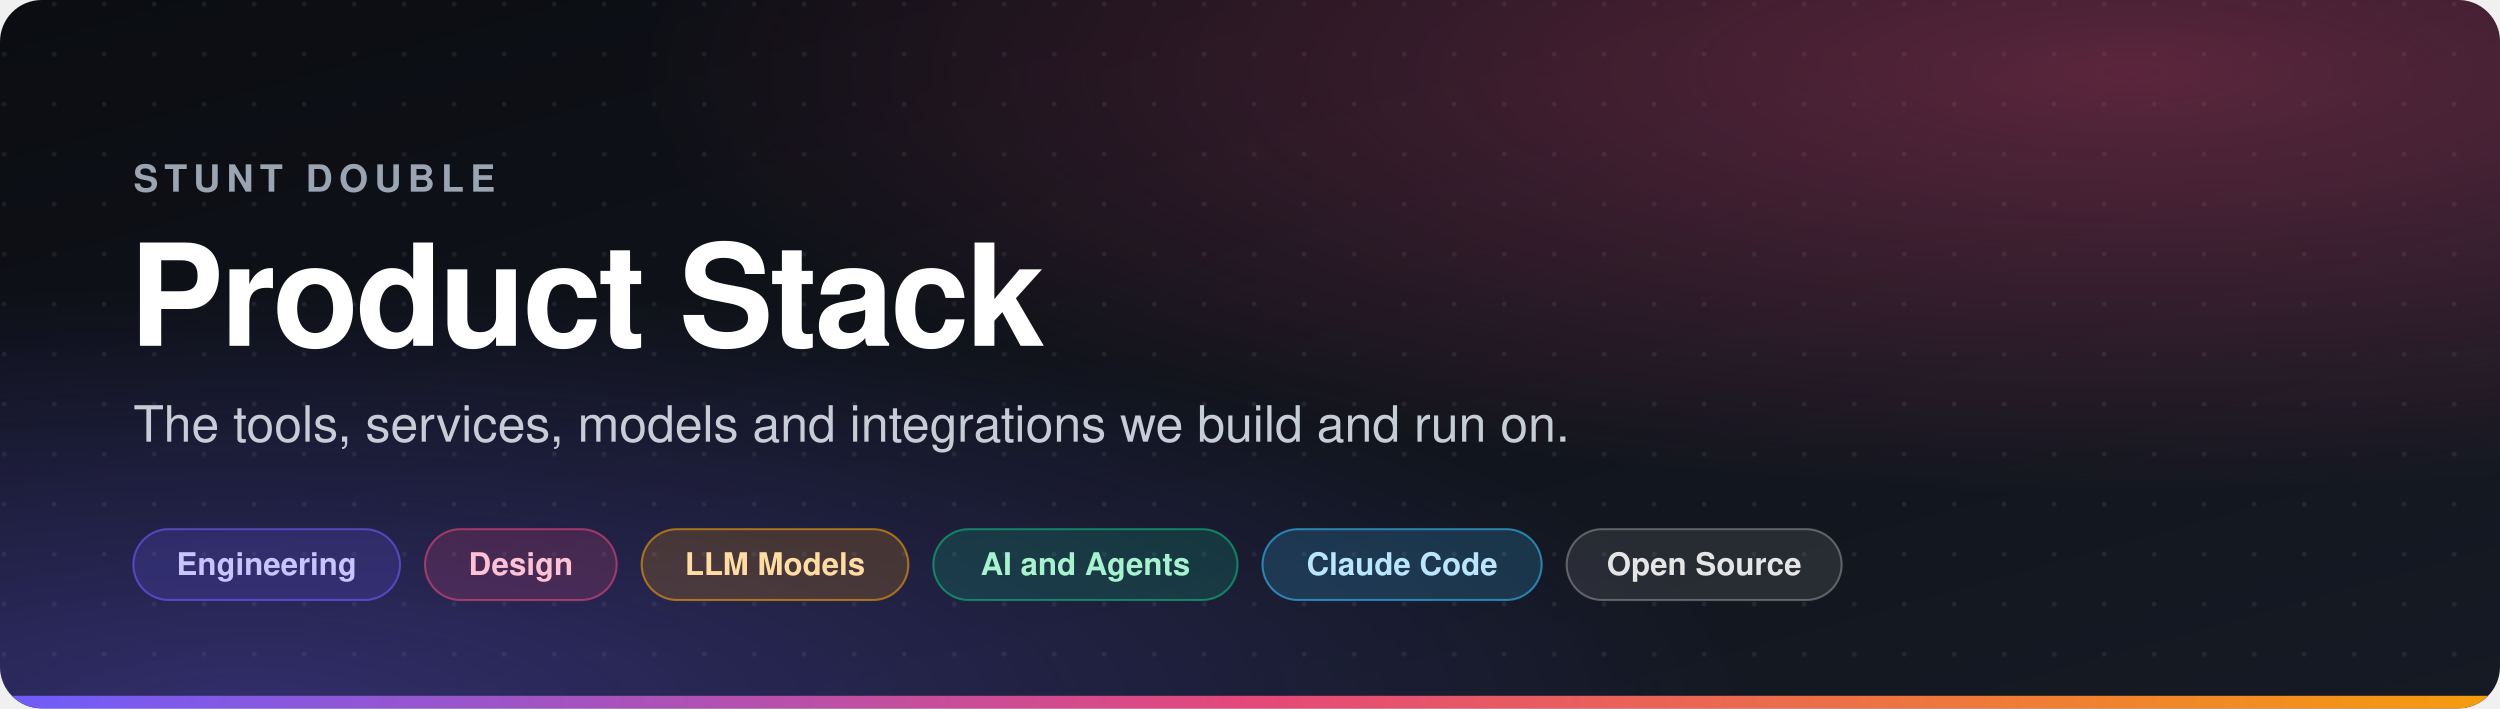
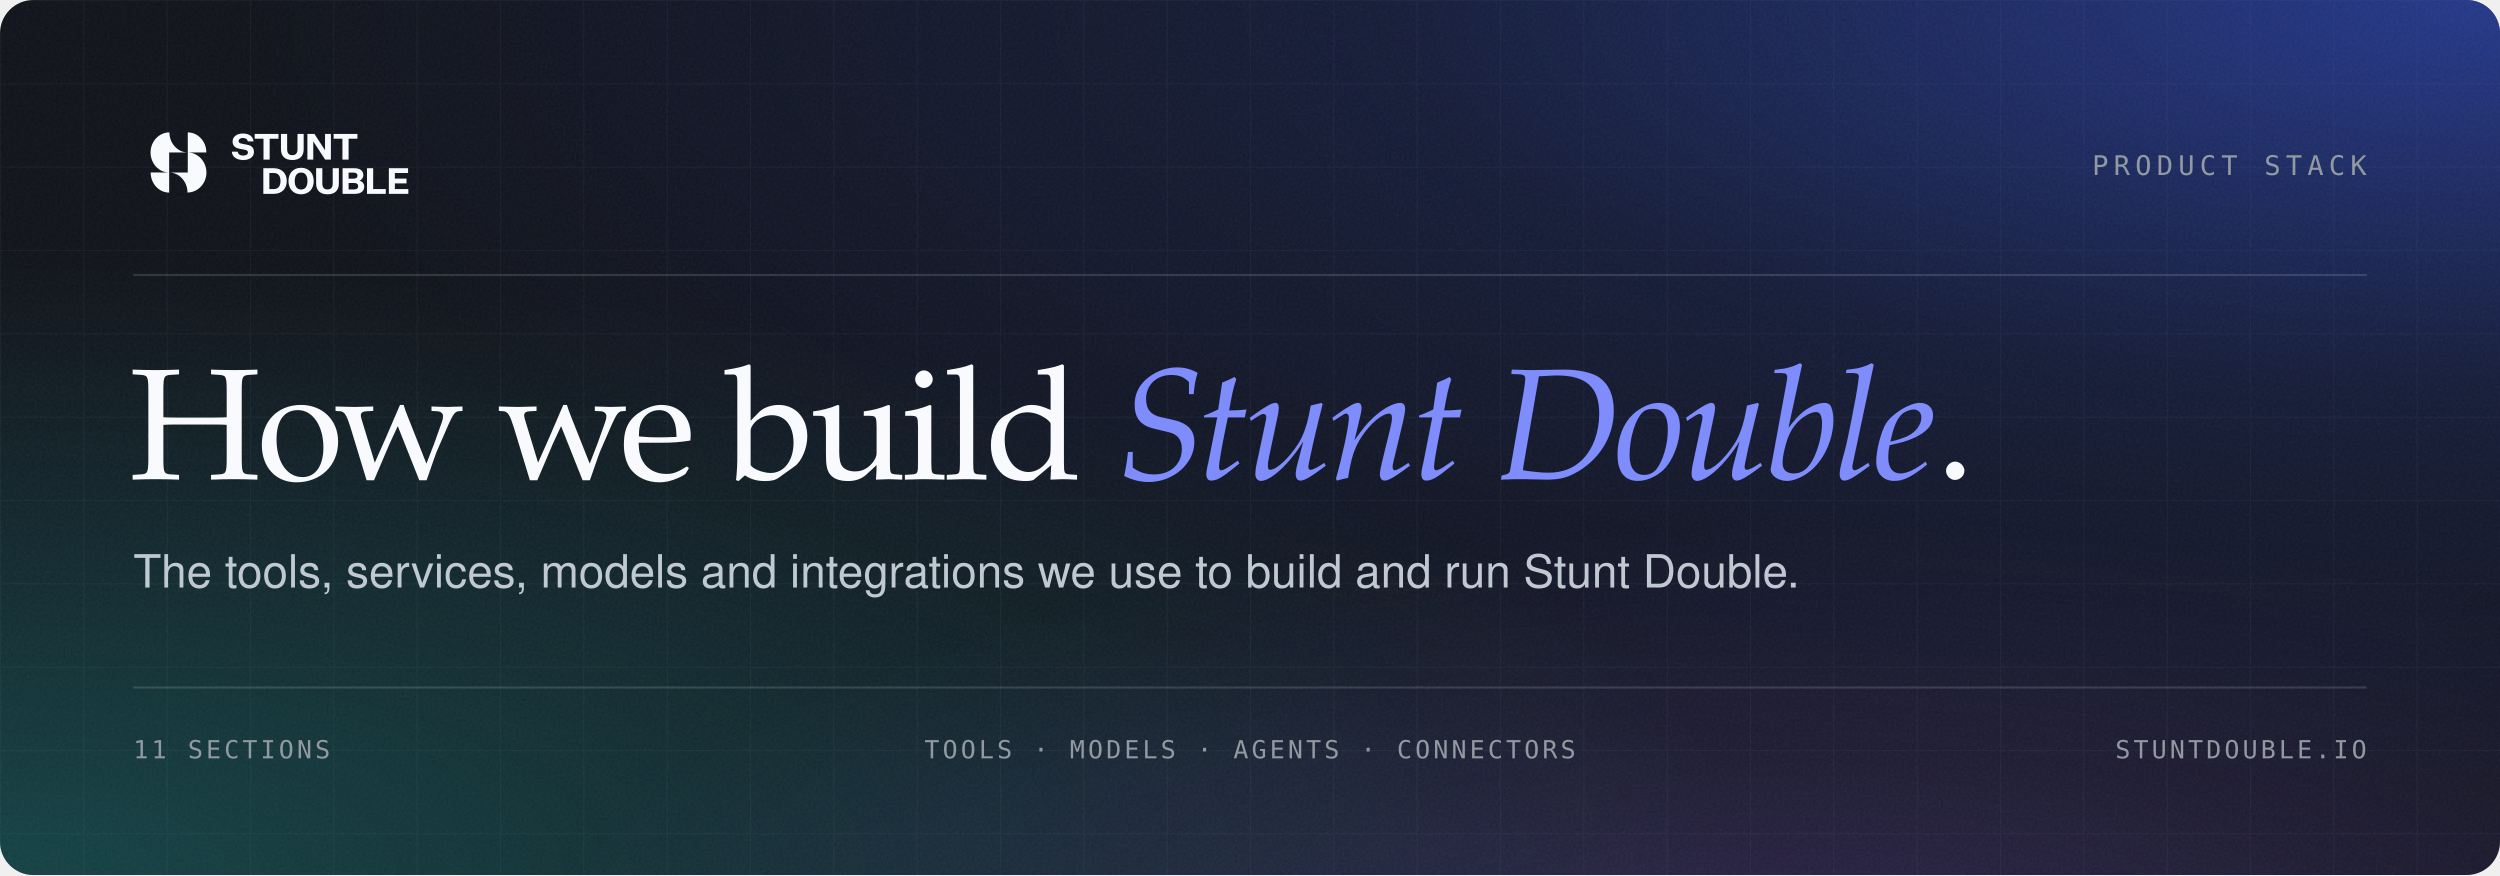
- <svg xmlns="http://www.w3.org/2000/svg" width="1200" height="340" viewBox="0 0 1200 340" role="img" aria-label="Product Stack: the tools, services and AI tooling behind Stunt Double">
+ <svg xmlns="http://www.w3.org/2000/svg" width="1200" height="420" viewBox="0 0 1200 420" role="img" aria-label="Stunt Double Product Stack">
  <defs>
-     <linearGradient id="bg" x1="0" y1="0" x2="1" y2="1">
-       <stop offset="0" stop-color="#0b0d12" />
-       <stop offset="1" stop-color="#151a24" />
-     </linearGradient>
-     <radialGradient id="glowA" cx="0.85" cy="0.1" r="0.6">
-       <stop offset="0" stop-color="#e5487a" stop-opacity="0.35" />
-       <stop offset="1" stop-color="#e5487a" stop-opacity="0" />
+     <radialGradient id="lampArc" cx="1" cy="0" r="0.9">
+       <stop offset="0" stop-color="#3555E5" stop-opacity="0.55" />
+       <stop offset="0.5" stop-color="#3555E5" stop-opacity="0.14" />
+       <stop offset="1" stop-color="#3555E5" stop-opacity="0" />
    </radialGradient>
-     <radialGradient id="glowB" cx="0.1" cy="1" r="0.6">
-       <stop offset="0" stop-color="#6d5dfc" stop-opacity="0.35" />
-       <stop offset="1" stop-color="#6d5dfc" stop-opacity="0" />
+     <radialGradient id="lampTeal" cx="0" cy="1" r="0.7">
+       <stop offset="0" stop-color="#20BCB2" stop-opacity="0.28" />
+       <stop offset="1" stop-color="#20BCB2" stop-opacity="0" />
    </radialGradient>
-     <pattern id="dots" width="24" height="24" patternUnits="userSpaceOnUse">
-       <circle cx="2" cy="2" r="1.2" fill="#ffffff" fill-opacity="0.07" />
+     <radialGradient id="lampViolet" cx="0.72" cy="1.1" r="0.5">
+       <stop offset="0" stop-color="#9265EF" stop-opacity="0.22" />
+       <stop offset="1" stop-color="#9265EF" stop-opacity="0" />
+     </radialGradient>
+     <filter id="grain" x="0" y="0" width="100%" height="100%">
+       <feTurbulence type="fractalNoise" baseFrequency="0.8" numOctaves="2" stitchTiles="stitch" />
+       <feColorMatrix values="0 0 0 0 1  0 0 0 0 1  0 0 0 0 1  0 0 0 0.9 0" />
+     </filter>
+     <pattern id="grid" width="40" height="40" patternUnits="userSpaceOnUse">
+       <path d="M40 0H0V40" fill="none" stroke="#F8FAFD" stroke-opacity="0.04" />
    </pattern>
-     <linearGradient id="accent" x1="0" y1="0" x2="1" y2="0">
-       <stop offset="0" stop-color="#6d5dfc" />
-       <stop offset="0.5" stop-color="#e5487a" />
-       <stop offset="1" stop-color="#f59e0b" />
-     </linearGradient>
    <clipPath id="card">
-       <rect width="1200" height="340" rx="20" />
+       <rect width="1200" height="420" rx="16" />
    </clipPath>
  </defs>
  <g clip-path="url(#card)">
-     <rect width="1200" height="340" fill="url(#bg)" />
-     <rect width="1200" height="340" fill="url(#dots)" />
-     <rect width="1200" height="340" fill="url(#glowA)" />
-     <rect width="1200" height="340" fill="url(#glowB)" />
-     <rect y="334" width="1200" height="6" fill="url(#accent)" />
+     <rect width="1200" height="420" fill="#0E1119" />
+     <rect width="1200" height="420" fill="url(#grid)" />
+     <rect width="1200" height="420" fill="url(#lampArc)" />
+     <rect width="1200" height="420" fill="url(#lampTeal)" />
+     <rect width="1200" height="420" fill="url(#lampViolet)" />
+     <rect width="1200" height="420" filter="url(#grain)" opacity="0.06" />
  </g>
-   <g font-family="-apple-system, BlinkMacSystemFont, 'Segoe UI', Helvetica, Arial, sans-serif">
-     <text x="64" y="92" fill="#9aa4b2" font-size="18" font-weight="600" letter-spacing="3">STUNT DOUBLE</text>
-     <text x="62" y="166" fill="#ffffff" font-size="68" font-weight="700" letter-spacing="-1.5">Product Stack</text>
-     <text x="64" y="212" fill="#c7cdd6" font-size="24">The tools, services, models and integrations we build and run on.</text>
-     <g font-size="15" font-weight="600">
-       <g transform="translate(64 254)">
-         <rect width="128" height="34" rx="17" fill="#6d5dfc" fill-opacity="0.18" stroke="#6d5dfc" stroke-opacity="0.6" />
-         <text x="64" y="22" fill="#c9c3ff" text-anchor="middle">Engineering</text>
-       </g>
-       <g transform="translate(204 254)">
-         <rect width="92" height="34" rx="17" fill="#e5487a" fill-opacity="0.18" stroke="#e5487a" stroke-opacity="0.6" />
-         <text x="46" y="22" fill="#ffc2d4" text-anchor="middle">Design</text>
-       </g>
-       <g transform="translate(308 254)">
-         <rect width="128" height="34" rx="17" fill="#f59e0b" fill-opacity="0.18" stroke="#f59e0b" stroke-opacity="0.6" />
-         <text x="64" y="22" fill="#ffdca3" text-anchor="middle">LLM Models</text>
-       </g>
-       <g transform="translate(448 254)">
-         <rect width="146" height="34" rx="17" fill="#10b981" fill-opacity="0.18" stroke="#10b981" stroke-opacity="0.6" />
-         <text x="73" y="22" fill="#a7f3d0" text-anchor="middle">AI and Agents</text>
-       </g>
-       <g transform="translate(606 254)">
-         <rect width="134" height="34" rx="17" fill="#38bdf8" fill-opacity="0.18" stroke="#38bdf8" stroke-opacity="0.6" />
-         <text x="67" y="22" fill="#bae6fd" text-anchor="middle">Claude Code</text>
-       </g>
-       <g transform="translate(752 254)">
-         <rect width="132" height="34" rx="17" fill="#a3a3a3" fill-opacity="0.15" stroke="#a3a3a3" stroke-opacity="0.5" />
-         <text x="66" y="22" fill="#e5e5e5" text-anchor="middle">Open Source</text>
-       </g>
+   <svg x="64" y="56" width="132" height="44" viewBox="0 0 584.16 193.49" fill="#F8FAFD">
+     <path d="M115.696 75.459L155.09 75.456C155.09 51.946 137.42 32.796 115.605 32.796L115.696 75.459L115.605 118.025L76.106 118.039L76.113 75.456L115.696 75.459C94.105 75.252 76.694 56.087 76.598 32.796C54.782 32.796 36.604 51.854 36.604 75.364C36.604 98.873 54.291 118.039 76.106 118.039L36.809 117.931C36.826 141.405 54.324 160.662 76.105 160.691L76.106 118.039C97.427 118.028 115.063 137.376 115.063 160.498C136.878 160.498 155.285 141.529 155.285 118.019C155.285 94.791 137.189 75.462 115.696 75.459Z" fill-rule="evenodd" clip-rule="evenodd" />
+     <g transform="translate(209.16 35.16)">
+       <path d="M235.01 55.427V11.07H216.326V0.916H266.856V11.07H248.097V55.427H235.01Z" />
+       <path d="M175.572 0.916L197.887 35.272H198.039V0.916H210.52V55.427H198.341L173.227 16.949H173.076V55.427H160.595V0.916H175.572Z" />
+       <path d="M152.679 33.592C152.679 48.48 143.828 56.343 128.548 56.343C113.419 56.343 104.418 48.48 104.418 33.516V0.916H117.58V33.134C117.58 40.921 120.53 46.037 128.548 46.037C136.642 46.037 139.592 40.921 139.592 33.134V0.916H152.679V33.592Z" />
+       <path d="M67.335 55.427V11.07H48.651V0.916H99.181V11.07H80.421V55.427H67.335Z" />
+       <path d="M0 38.631H12.633C13.238 44.891 18.835 46.876 24.509 46.876C29.804 46.876 34.267 44.739 34.267 40.234C34.267 36.799 32.073 35.195 26.173 34.203L16.642 32.447C8.17 30.92 1.664 26.721 1.664 17.025C1.664 6.718 10.893 0 23.223 0C37.141 0 45.084 6.184 46.143 16.72H33.813C33.359 11.986 29.274 9.467 23.374 9.467C18.003 9.467 14.448 12.139 14.448 16.033C14.448 19.85 17.096 20.842 22.239 21.835L32.527 23.82C41.907 25.5 47.126 30.386 47.126 39.318C47.126 49.854 37.444 56.343 24.962 56.343C11.12 56.343 1.135 50.617 0 38.631Z" />
    </g>
+     <g transform="translate(276.15 107.96)">
+       <path d="M308.007 55.427H266.63V0.916H307.477V11.07H279.414V22.98H304.149V33.134H279.414V45.197H308.007V55.427Z" />
+       <path d="M220.218 55.427V0.916H233.305V45.197H260.158V55.427H220.218Z" />
+       <path d="M193.983 55.427H168.34V0.916H192.47C205.632 0.916 212.44 6.108 212.44 16.033C212.44 20.766 208.658 25.958 204.422 27.332C209.717 28.859 214.331 33.44 214.331 39.7C214.331 50.083 206.918 55.427 193.983 55.427ZM181.124 23.133H191.941C197.614 23.133 199.959 20.461 199.959 16.72C199.959 12.673 197.236 10.307 192.016 10.307H181.124V23.133ZM181.124 32.294V46.036H192.849C198.597 46.036 201.472 43.441 201.472 39.089C201.472 34.814 198.597 32.294 192.849 32.294H181.124Z" />
+       <path d="M160.424 33.592C160.424 48.48 151.574 56.343 136.294 56.343C121.165 56.343 112.163 48.48 112.163 33.516V0.916H125.325V33.134C125.325 40.921 128.276 46.036 136.294 46.036C144.388 46.036 147.338 40.921 147.338 33.134V0.916H160.424V33.592Z" />
+       <path d="M107.073 28.172C107.073 44.51 96.861 56.343 80.219 56.343C63.502 56.343 53.366 44.51 53.366 28.172C53.366 11.834 63.502 0 80.219 0C96.861 0 107.073 11.834 107.073 28.172ZM93.76 28.172C93.76 17.025 89.221 10.154 80.219 10.154C71.218 10.154 66.679 17.025 66.679 28.172C66.679 39.318 71.218 46.189 80.219 46.189C89.221 46.189 93.76 39.318 93.76 28.172Z" />
+       <path d="M22.164 0.916C39.032 0.916 49.774 11.757 49.774 28.095C49.774 44.51 39.032 55.427 22.164 55.427H0V0.916H22.164ZM22.164 11.07H12.784V45.197H22.164C31.392 45.197 36.46 39.318 36.46 28.095C36.46 16.949 31.392 11.07 22.164 11.07Z" />
+     </g>
+   </svg>
+   <text x="1136" y="84" text-anchor="end" font-family="'Geist Mono', ui-monospace, SFMono-Regular, Menlo, Consolas, monospace" font-size="13" letter-spacing="2.5" fill="#9299A1">PRODUCT STACK</text>
+   <line x1="64" y1="132" x2="1136" y2="132" stroke="#F8FAFD" stroke-opacity="0.14" />
+   <text x="62" y="230" font-family="'Tiempos Headline', 'Iowan Old Style', 'Palatino Linotype', Georgia, serif" font-size="76" letter-spacing="-2" fill="#F8FAFD">How we build <tspan font-style="italic" fill="#7E8CFC">Stunt Double</tspan>.</text>
+   <text x="64" y="282" font-family="'Untitled Sans', -apple-system, BlinkMacSystemFont, 'Segoe UI', Helvetica, Arial, sans-serif" font-size="22" fill="#C0C8D2">The tools, services, models and integrations we use to build and run Stunt Double.</text>
+   <line x1="64" y1="330" x2="1136" y2="330" stroke="#F8FAFD" stroke-opacity="0.14" />
+   <g font-family="'Geist Mono', ui-monospace, SFMono-Regular, Menlo, Consolas, monospace" font-size="12" letter-spacing="1.5" fill="#9299A1">
+     <text x="64" y="364">11 SECTIONS</text>
+     <text x="600" y="364" text-anchor="middle">TOOLS · MODELS · AGENTS · CONNECTORS</text>
+     <text x="1136" y="364" text-anchor="end">STUNTDOUBLE.IO</text>
  </g>
</svg>
